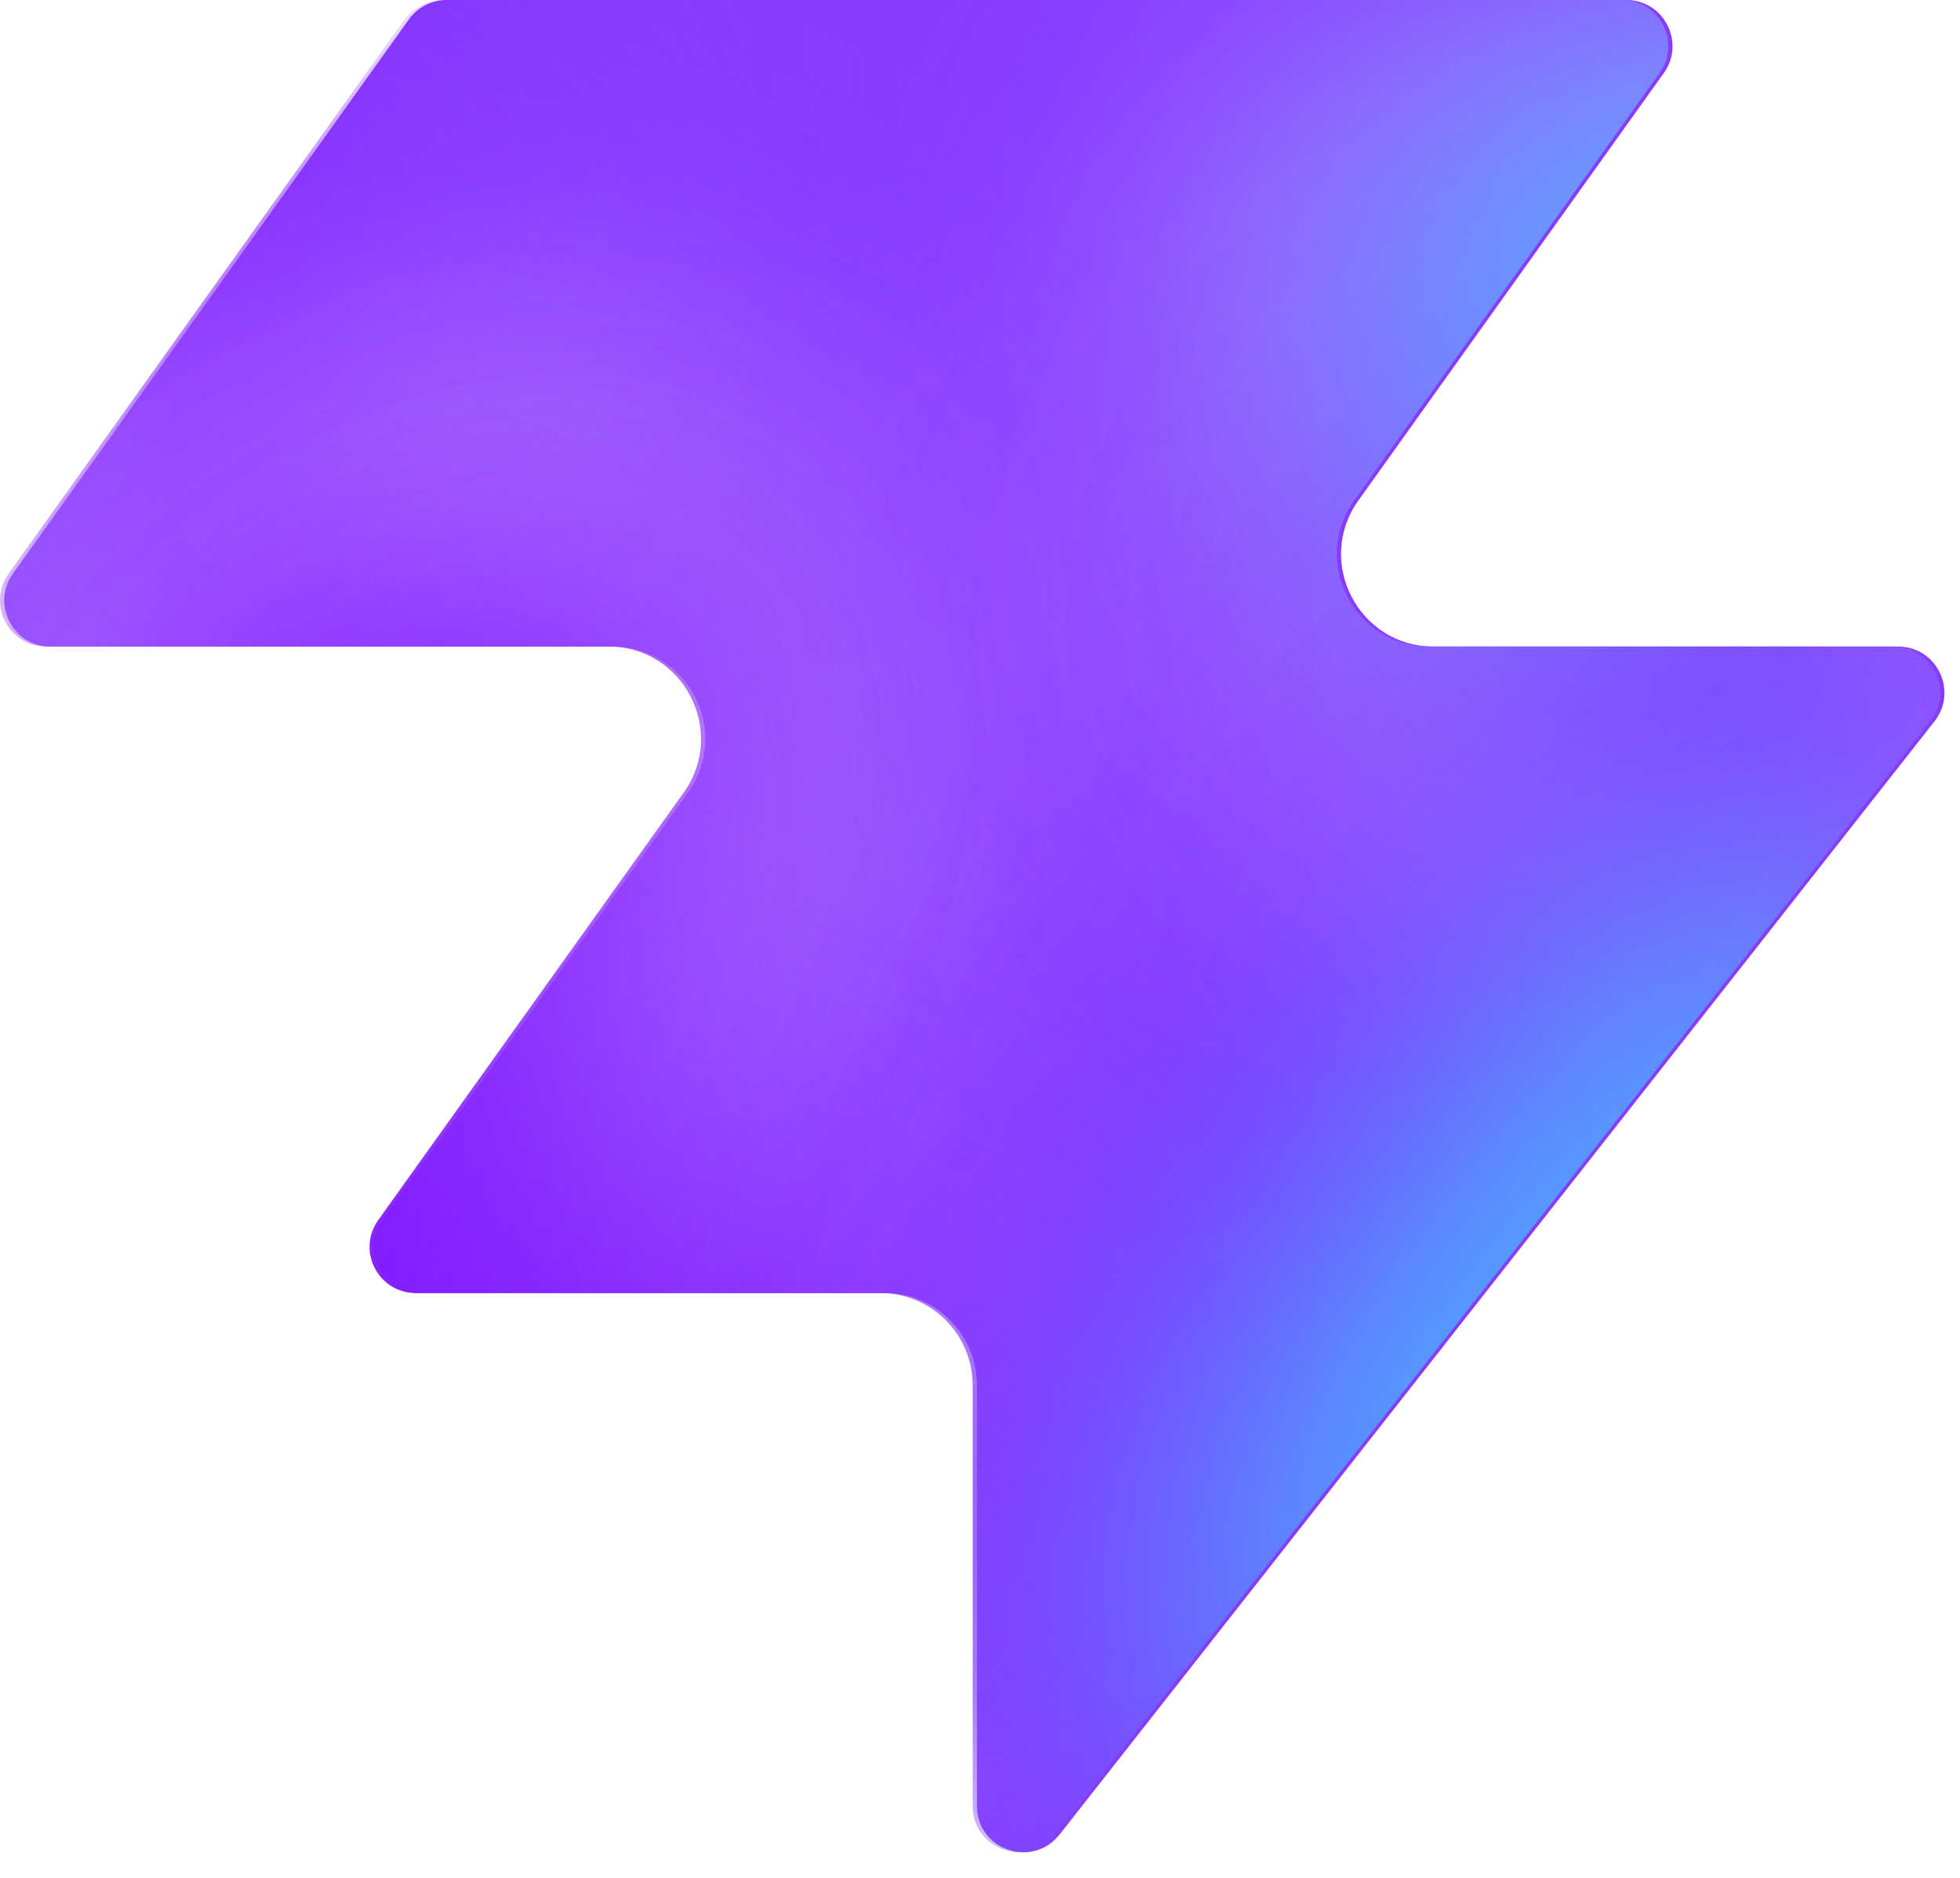
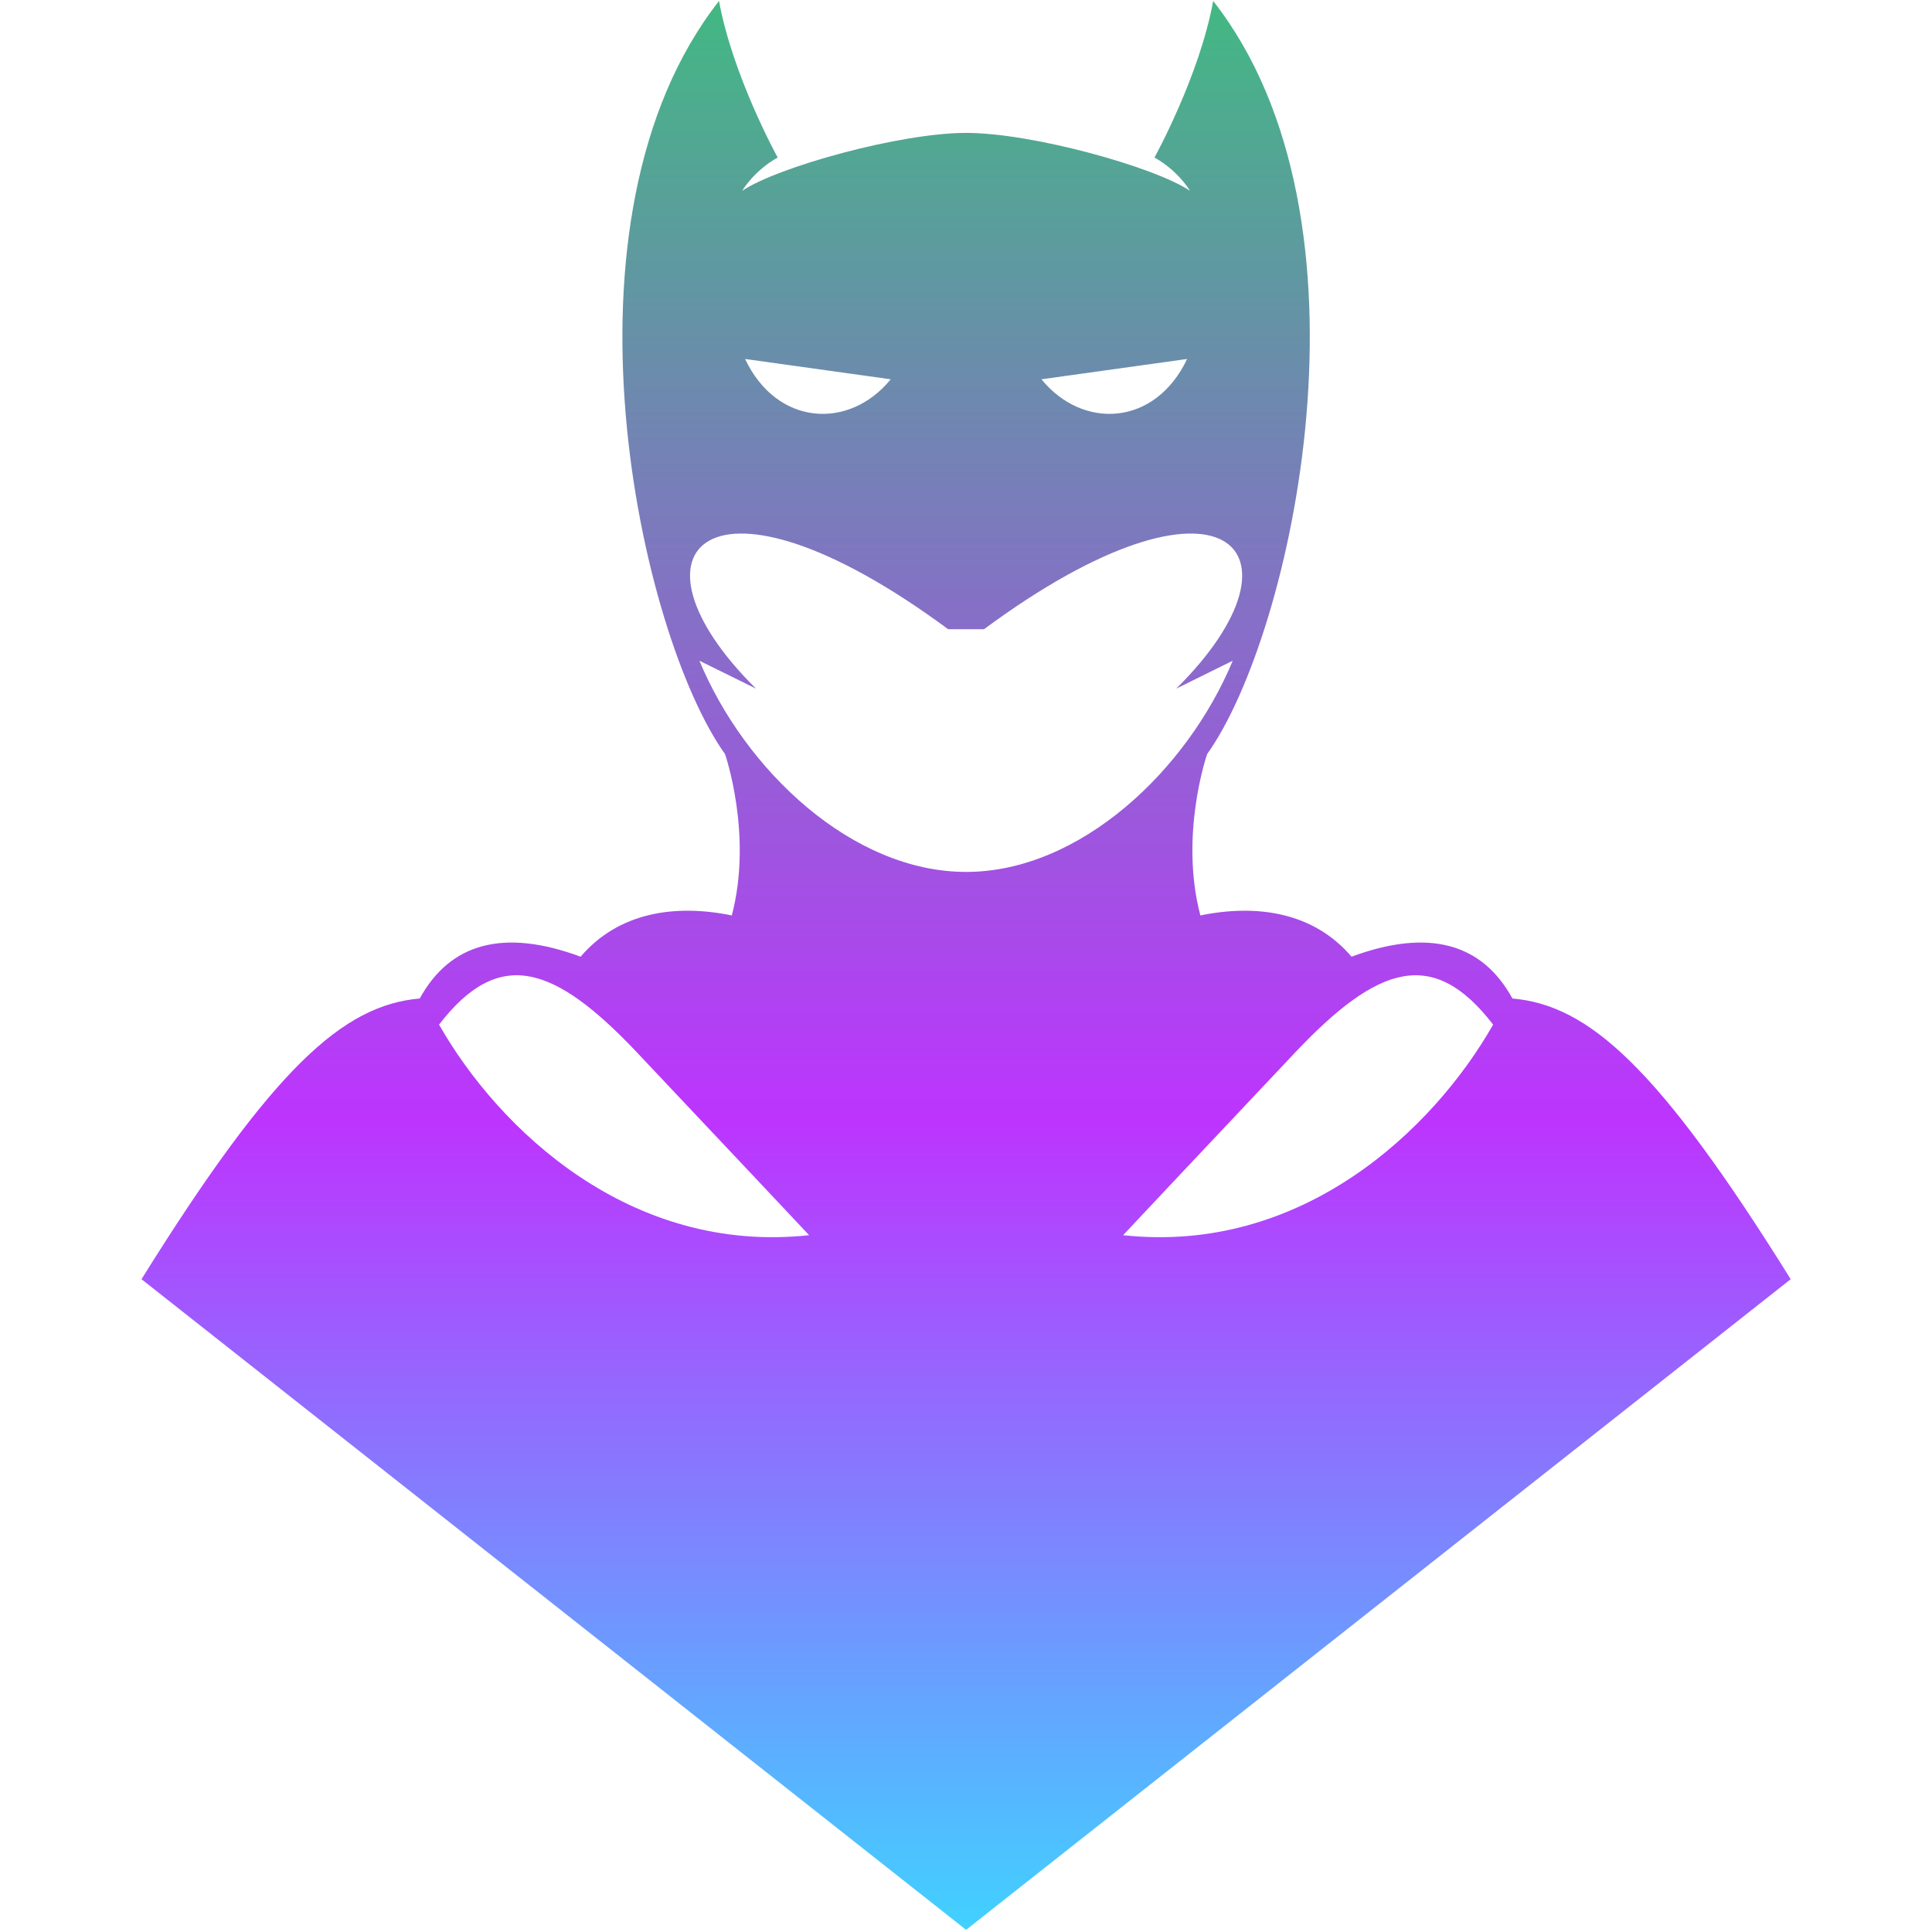
- <svg xmlns="http://www.w3.org/2000/svg" width="48" height="46" fill="none" viewBox="0 0 48 46">
-   <path fill="#863bff" d="M25.946 44.938c-.664.845-2.021.375-2.021-.698V33.937a2.26 2.26 0 0 0-2.262-2.262H10.287c-.92 0-1.456-1.04-.92-1.788l7.48-10.471c1.07-1.497 0-3.578-1.842-3.578H1.237c-.92 0-1.456-1.04-.92-1.788L10.013.474c.214-.297.556-.474.92-.474h28.894c.92 0 1.456 1.04.92 1.788l-7.48 10.471c-1.07 1.498 0 3.579 1.842 3.579h11.377c.943 0 1.473 1.088.89 1.83L25.947 44.94z" style="fill:#863bff;fill:color(display-p3 .525 .23 1);fill-opacity:1" />
-   <mask id="a" width="48" height="46" x="0" y="0" maskUnits="userSpaceOnUse" style="mask-type:alpha">
-     <path fill="#000" d="M25.842 44.938c-.664.844-2.021.375-2.021-.698V33.937a2.26 2.26 0 0 0-2.262-2.262H10.183c-.92 0-1.456-1.04-.92-1.788l7.48-10.471c1.07-1.498 0-3.579-1.842-3.579H1.133c-.92 0-1.456-1.04-.92-1.787L9.91.473c.214-.297.556-.474.92-.474h28.894c.92 0 1.456 1.04.92 1.788l-7.48 10.471c-1.07 1.498 0 3.578 1.842 3.578h11.377c.943 0 1.473 1.088.89 1.832L25.843 44.94z" style="fill:#000;fill-opacity:1" />
-   </mask>
-   <g mask="url(#a)">
-     <g filter="url(#b)">
-       <ellipse cx="5.508" cy="14.704" fill="#ede6ff" rx="5.508" ry="14.704" style="fill:#ede6ff;fill:color(display-p3 .927 .903 1);fill-opacity:1" transform="matrix(.00324 1 1 -.00324 -4.47 31.516)" />
-     </g>
-     <g filter="url(#c)">
-       <ellipse cx="10.399" cy="29.851" fill="#ede6ff" rx="10.399" ry="29.851" style="fill:#ede6ff;fill:color(display-p3 .927 .903 1);fill-opacity:1" transform="matrix(.00324 1 1 -.00324 -39.328 7.883)" />
-     </g>
-     <g filter="url(#d)">
-       <ellipse cx="5.508" cy="30.487" fill="#7e14ff" rx="5.508" ry="30.487" style="fill:#7e14ff;fill:color(display-p3 .492 .077 1);fill-opacity:1" transform="rotate(89.814 -25.913 -14.639)scale(1 -1)" />
-     </g>
-     <g filter="url(#e)">
-       <ellipse cx="5.508" cy="30.599" fill="#7e14ff" rx="5.508" ry="30.599" style="fill:#7e14ff;fill:color(display-p3 .492 .077 1);fill-opacity:1" transform="rotate(89.814 -32.644 -3.334)scale(1 -1)" />
-     </g>
-     <g filter="url(#f)">
-       <ellipse cx="5.508" cy="30.599" fill="#7e14ff" rx="5.508" ry="30.599" style="fill:#7e14ff;fill:color(display-p3 .492 .077 1);fill-opacity:1" transform="matrix(.00324 1 1 -.00324 -34.34 30.47)" />
-     </g>
-     <g filter="url(#g)">
-       <ellipse cx="14.072" cy="22.078" fill="#ede6ff" rx="14.072" ry="22.078" style="fill:#ede6ff;fill:color(display-p3 .927 .903 1);fill-opacity:1" transform="rotate(93.35 24.506 48.493)scale(-1 1)" />
-     </g>
-     <g filter="url(#h)">
-       <ellipse cx="3.47" cy="21.501" fill="#7e14ff" rx="3.47" ry="21.501" style="fill:#7e14ff;fill:color(display-p3 .492 .077 1);fill-opacity:1" transform="rotate(89.009 28.708 47.59)scale(-1 1)" />
-     </g>
-     <g filter="url(#i)">
-       <ellipse cx="3.47" cy="21.501" fill="#7e14ff" rx="3.47" ry="21.501" style="fill:#7e14ff;fill:color(display-p3 .492 .077 1);fill-opacity:1" transform="rotate(89.009 28.708 47.59)scale(-1 1)" />
-     </g>
-     <g filter="url(#j)">
-       <ellipse cx=".387" cy="8.972" fill="#7e14ff" rx="4.407" ry="29.108" style="fill:#7e14ff;fill:color(display-p3 .492 .077 1);fill-opacity:1" transform="rotate(39.51 .387 8.972)" />
-     </g>
-     <g filter="url(#k)">
-       <ellipse cx="47.523" cy="-6.092" fill="#7e14ff" rx="4.407" ry="29.108" style="fill:#7e14ff;fill:color(display-p3 .492 .077 1);fill-opacity:1" transform="rotate(37.892 47.523 -6.092)" />
-     </g>
-     <g filter="url(#l)">
-       <ellipse cx="41.412" cy="6.333" fill="#47bfff" rx="5.971" ry="9.665" style="fill:#47bfff;fill:color(display-p3 .28 .748 1);fill-opacity:1" transform="rotate(37.892 41.412 6.333)" />
-     </g>
-     <g filter="url(#m)">
-       <ellipse cx="-1.879" cy="38.332" fill="#7e14ff" rx="4.407" ry="29.108" style="fill:#7e14ff;fill:color(display-p3 .492 .077 1);fill-opacity:1" transform="rotate(37.892 -1.88 38.332)" />
-     </g>
-     <g filter="url(#n)">
-       <ellipse cx="-1.879" cy="38.332" fill="#7e14ff" rx="4.407" ry="29.108" style="fill:#7e14ff;fill:color(display-p3 .492 .077 1);fill-opacity:1" transform="rotate(37.892 -1.88 38.332)" />
-     </g>
-     <g filter="url(#o)">
-       <ellipse cx="35.651" cy="29.907" fill="#7e14ff" rx="4.407" ry="29.108" style="fill:#7e14ff;fill:color(display-p3 .492 .077 1);fill-opacity:1" transform="rotate(37.892 35.651 29.907)" />
-     </g>
-     <g filter="url(#p)">
-       <ellipse cx="38.418" cy="32.4" fill="#47bfff" rx="5.971" ry="15.297" style="fill:#47bfff;fill:color(display-p3 .28 .748 1);fill-opacity:1" transform="rotate(37.892 38.418 32.4)" />
-     </g>
-   </g>
+ <svg xmlns="http://www.w3.org/2000/svg" viewBox="-58 0 796 796">
  <defs>
-     <filter id="b" width="60.045" height="41.654" x="-19.77" y="16.149" color-interpolation-filters="sRGB" filterUnits="userSpaceOnUse">
-       <feFlood flood-opacity="0" result="BackgroundImageFix" />
-       <feBlend in="SourceGraphic" in2="BackgroundImageFix" result="shape" />
-       <feGaussianBlur result="effect1_foregroundBlur_2002_17158" stdDeviation="7.659" />
-     </filter>
-     <filter id="c" width="90.34" height="51.437" x="-54.613" y="-7.533" color-interpolation-filters="sRGB" filterUnits="userSpaceOnUse">
-       <feFlood flood-opacity="0" result="BackgroundImageFix" />
-       <feBlend in="SourceGraphic" in2="BackgroundImageFix" result="shape" />
-       <feGaussianBlur result="effect1_foregroundBlur_2002_17158" stdDeviation="7.659" />
-     </filter>
-     <filter id="d" width="79.355" height="29.4" x="-49.64" y="2.03" color-interpolation-filters="sRGB" filterUnits="userSpaceOnUse">
-       <feFlood flood-opacity="0" result="BackgroundImageFix" />
-       <feBlend in="SourceGraphic" in2="BackgroundImageFix" result="shape" />
-       <feGaussianBlur result="effect1_foregroundBlur_2002_17158" stdDeviation="4.596" />
-     </filter>
-     <filter id="e" width="79.579" height="29.4" x="-45.045" y="20.029" color-interpolation-filters="sRGB" filterUnits="userSpaceOnUse">
-       <feFlood flood-opacity="0" result="BackgroundImageFix" />
-       <feBlend in="SourceGraphic" in2="BackgroundImageFix" result="shape" />
-       <feGaussianBlur result="effect1_foregroundBlur_2002_17158" stdDeviation="4.596" />
-     </filter>
-     <filter id="f" width="79.579" height="29.4" x="-43.513" y="21.178" color-interpolation-filters="sRGB" filterUnits="userSpaceOnUse">
-       <feFlood flood-opacity="0" result="BackgroundImageFix" />
-       <feBlend in="SourceGraphic" in2="BackgroundImageFix" result="shape" />
-       <feGaussianBlur result="effect1_foregroundBlur_2002_17158" stdDeviation="4.596" />
-     </filter>
-     <filter id="g" width="74.749" height="58.852" x="15.756" y="-17.901" color-interpolation-filters="sRGB" filterUnits="userSpaceOnUse">
-       <feFlood flood-opacity="0" result="BackgroundImageFix" />
-       <feBlend in="SourceGraphic" in2="BackgroundImageFix" result="shape" />
-       <feGaussianBlur result="effect1_foregroundBlur_2002_17158" stdDeviation="7.659" />
-     </filter>
-     <filter id="h" width="61.377" height="25.362" x="23.548" y="2.284" color-interpolation-filters="sRGB" filterUnits="userSpaceOnUse">
-       <feFlood flood-opacity="0" result="BackgroundImageFix" />
-       <feBlend in="SourceGraphic" in2="BackgroundImageFix" result="shape" />
-       <feGaussianBlur result="effect1_foregroundBlur_2002_17158" stdDeviation="4.596" />
-     </filter>
-     <filter id="i" width="61.377" height="25.362" x="23.548" y="2.284" color-interpolation-filters="sRGB" filterUnits="userSpaceOnUse">
-       <feFlood flood-opacity="0" result="BackgroundImageFix" />
-       <feBlend in="SourceGraphic" in2="BackgroundImageFix" result="shape" />
-       <feGaussianBlur result="effect1_foregroundBlur_2002_17158" stdDeviation="4.596" />
-     </filter>
-     <filter id="j" width="56.045" height="63.649" x="-27.636" y="-22.853" color-interpolation-filters="sRGB" filterUnits="userSpaceOnUse">
-       <feFlood flood-opacity="0" result="BackgroundImageFix" />
-       <feBlend in="SourceGraphic" in2="BackgroundImageFix" result="shape" />
-       <feGaussianBlur result="effect1_foregroundBlur_2002_17158" stdDeviation="4.596" />
-     </filter>
-     <filter id="k" width="54.814" height="64.646" x="20.116" y="-38.415" color-interpolation-filters="sRGB" filterUnits="userSpaceOnUse">
-       <feFlood flood-opacity="0" result="BackgroundImageFix" />
-       <feBlend in="SourceGraphic" in2="BackgroundImageFix" result="shape" />
-       <feGaussianBlur result="effect1_foregroundBlur_2002_17158" stdDeviation="4.596" />
-     </filter>
-     <filter id="l" width="33.541" height="35.313" x="24.641" y="-11.323" color-interpolation-filters="sRGB" filterUnits="userSpaceOnUse">
-       <feFlood flood-opacity="0" result="BackgroundImageFix" />
-       <feBlend in="SourceGraphic" in2="BackgroundImageFix" result="shape" />
-       <feGaussianBlur result="effect1_foregroundBlur_2002_17158" stdDeviation="4.596" />
-     </filter>
-     <filter id="m" width="54.814" height="64.646" x="-29.286" y="6.009" color-interpolation-filters="sRGB" filterUnits="userSpaceOnUse">
-       <feFlood flood-opacity="0" result="BackgroundImageFix" />
-       <feBlend in="SourceGraphic" in2="BackgroundImageFix" result="shape" />
-       <feGaussianBlur result="effect1_foregroundBlur_2002_17158" stdDeviation="4.596" />
-     </filter>
-     <filter id="n" width="54.814" height="64.646" x="-29.286" y="6.009" color-interpolation-filters="sRGB" filterUnits="userSpaceOnUse">
-       <feFlood flood-opacity="0" result="BackgroundImageFix" />
-       <feBlend in="SourceGraphic" in2="BackgroundImageFix" result="shape" />
-       <feGaussianBlur result="effect1_foregroundBlur_2002_17158" stdDeviation="4.596" />
-     </filter>
-     <filter id="o" width="54.814" height="64.646" x="8.244" y="-2.416" color-interpolation-filters="sRGB" filterUnits="userSpaceOnUse">
-       <feFlood flood-opacity="0" result="BackgroundImageFix" />
-       <feBlend in="SourceGraphic" in2="BackgroundImageFix" result="shape" />
-       <feGaussianBlur result="effect1_foregroundBlur_2002_17158" stdDeviation="4.596" />
-     </filter>
-     <filter id="p" width="39.409" height="43.623" x="18.713" y="10.588" color-interpolation-filters="sRGB" filterUnits="userSpaceOnUse">
-       <feFlood flood-opacity="0" result="BackgroundImageFix" />
-       <feBlend in="SourceGraphic" in2="BackgroundImageFix" result="shape" />
-       <feGaussianBlur result="effect1_foregroundBlur_2002_17158" stdDeviation="4.596" />
-     </filter>
+     <linearGradient id="g" gradientUnits="userSpaceOnUse" x1="340.04" y1="0.4" x2="340.04" y2="795.11">
+       <stop offset="0" stop-color="#42b883" />
+       <stop offset=".58" stop-color="#bd34fe" />
+       <stop offset="1" stop-color="#41d1ff" />
+     </linearGradient>
  </defs>
+   <path fill="url(#g)" d="M 565.13,411.39 C 552.59,388.51 530.51,382.44 498.85,394.17 C 483.18,375.82 459.9,372.39 436.56,377.17 C 427.8,343.93 439.35,310.69 439.35,310.69 C 474.39,261.73 512.6,90.57 441.84,0.4 C 436.18,31.44 417.65,64.9 417.65,64.9 C 427.29,70.29 431.99,78.11 432.26,78.6 C 417.61,68.75 367.17,54.75 340.04,54.75 C 312.89,54.75 262.46,68.75 247.8,78.6 C 248.08,78.11 252.79,70.29 262.41,64.9 C 262.41,64.9 243.91,31.44 238.24,0.4 C 167.49,90.57 205.7,261.73 240.72,310.69 C 240.72,310.69 252.26,343.93 243.51,377.17 C 220.16,372.39 196.88,375.82 181.21,394.17 C 149.57,382.44 127.48,388.51 114.94,411.39 C 83.3,414.18 54.63,439.85 0.3,527.04 L 340.04,795.11 L 679.79,527.04 C 625.44,439.85 596.78,414.18 565.13,411.39 z M 431.1,147.9 C 417.95,175.66 388.11,177.17 371.09,156.27 L 431.1,147.9 z M 308.98,156.27 C 291.98,177.17 262.12,175.66 248.98,147.9 L 308.98,156.27 z M 122.89,422.15 C 147.59,390.09 170.26,397.47 204.49,433.67 C 238.73,469.9 275.36,508.91 275.36,508.91 C 201.72,516.89 147.59,465.52 122.89,422.15 z M 230.16,272.22 L 253.47,283.72 C 195.55,226.39 234.06,186.39 332.64,259.24 L 347.42,259.24 C 446.01,186.39 484.54,226.39 426.62,283.72 L 449.9,272.22 C 431.1,317.45 386.9,359.24 340.04,359.24 C 293.16,359.24 248.98,317.45 230.16,272.22 z M 404.73,508.91 C 404.73,508.91 441.34,469.9 475.57,433.67 C 509.81,397.47 532.5,390.09 557.18,422.15 C 532.5,465.52 478.36,516.89 404.73,508.91 z" />
</svg>
